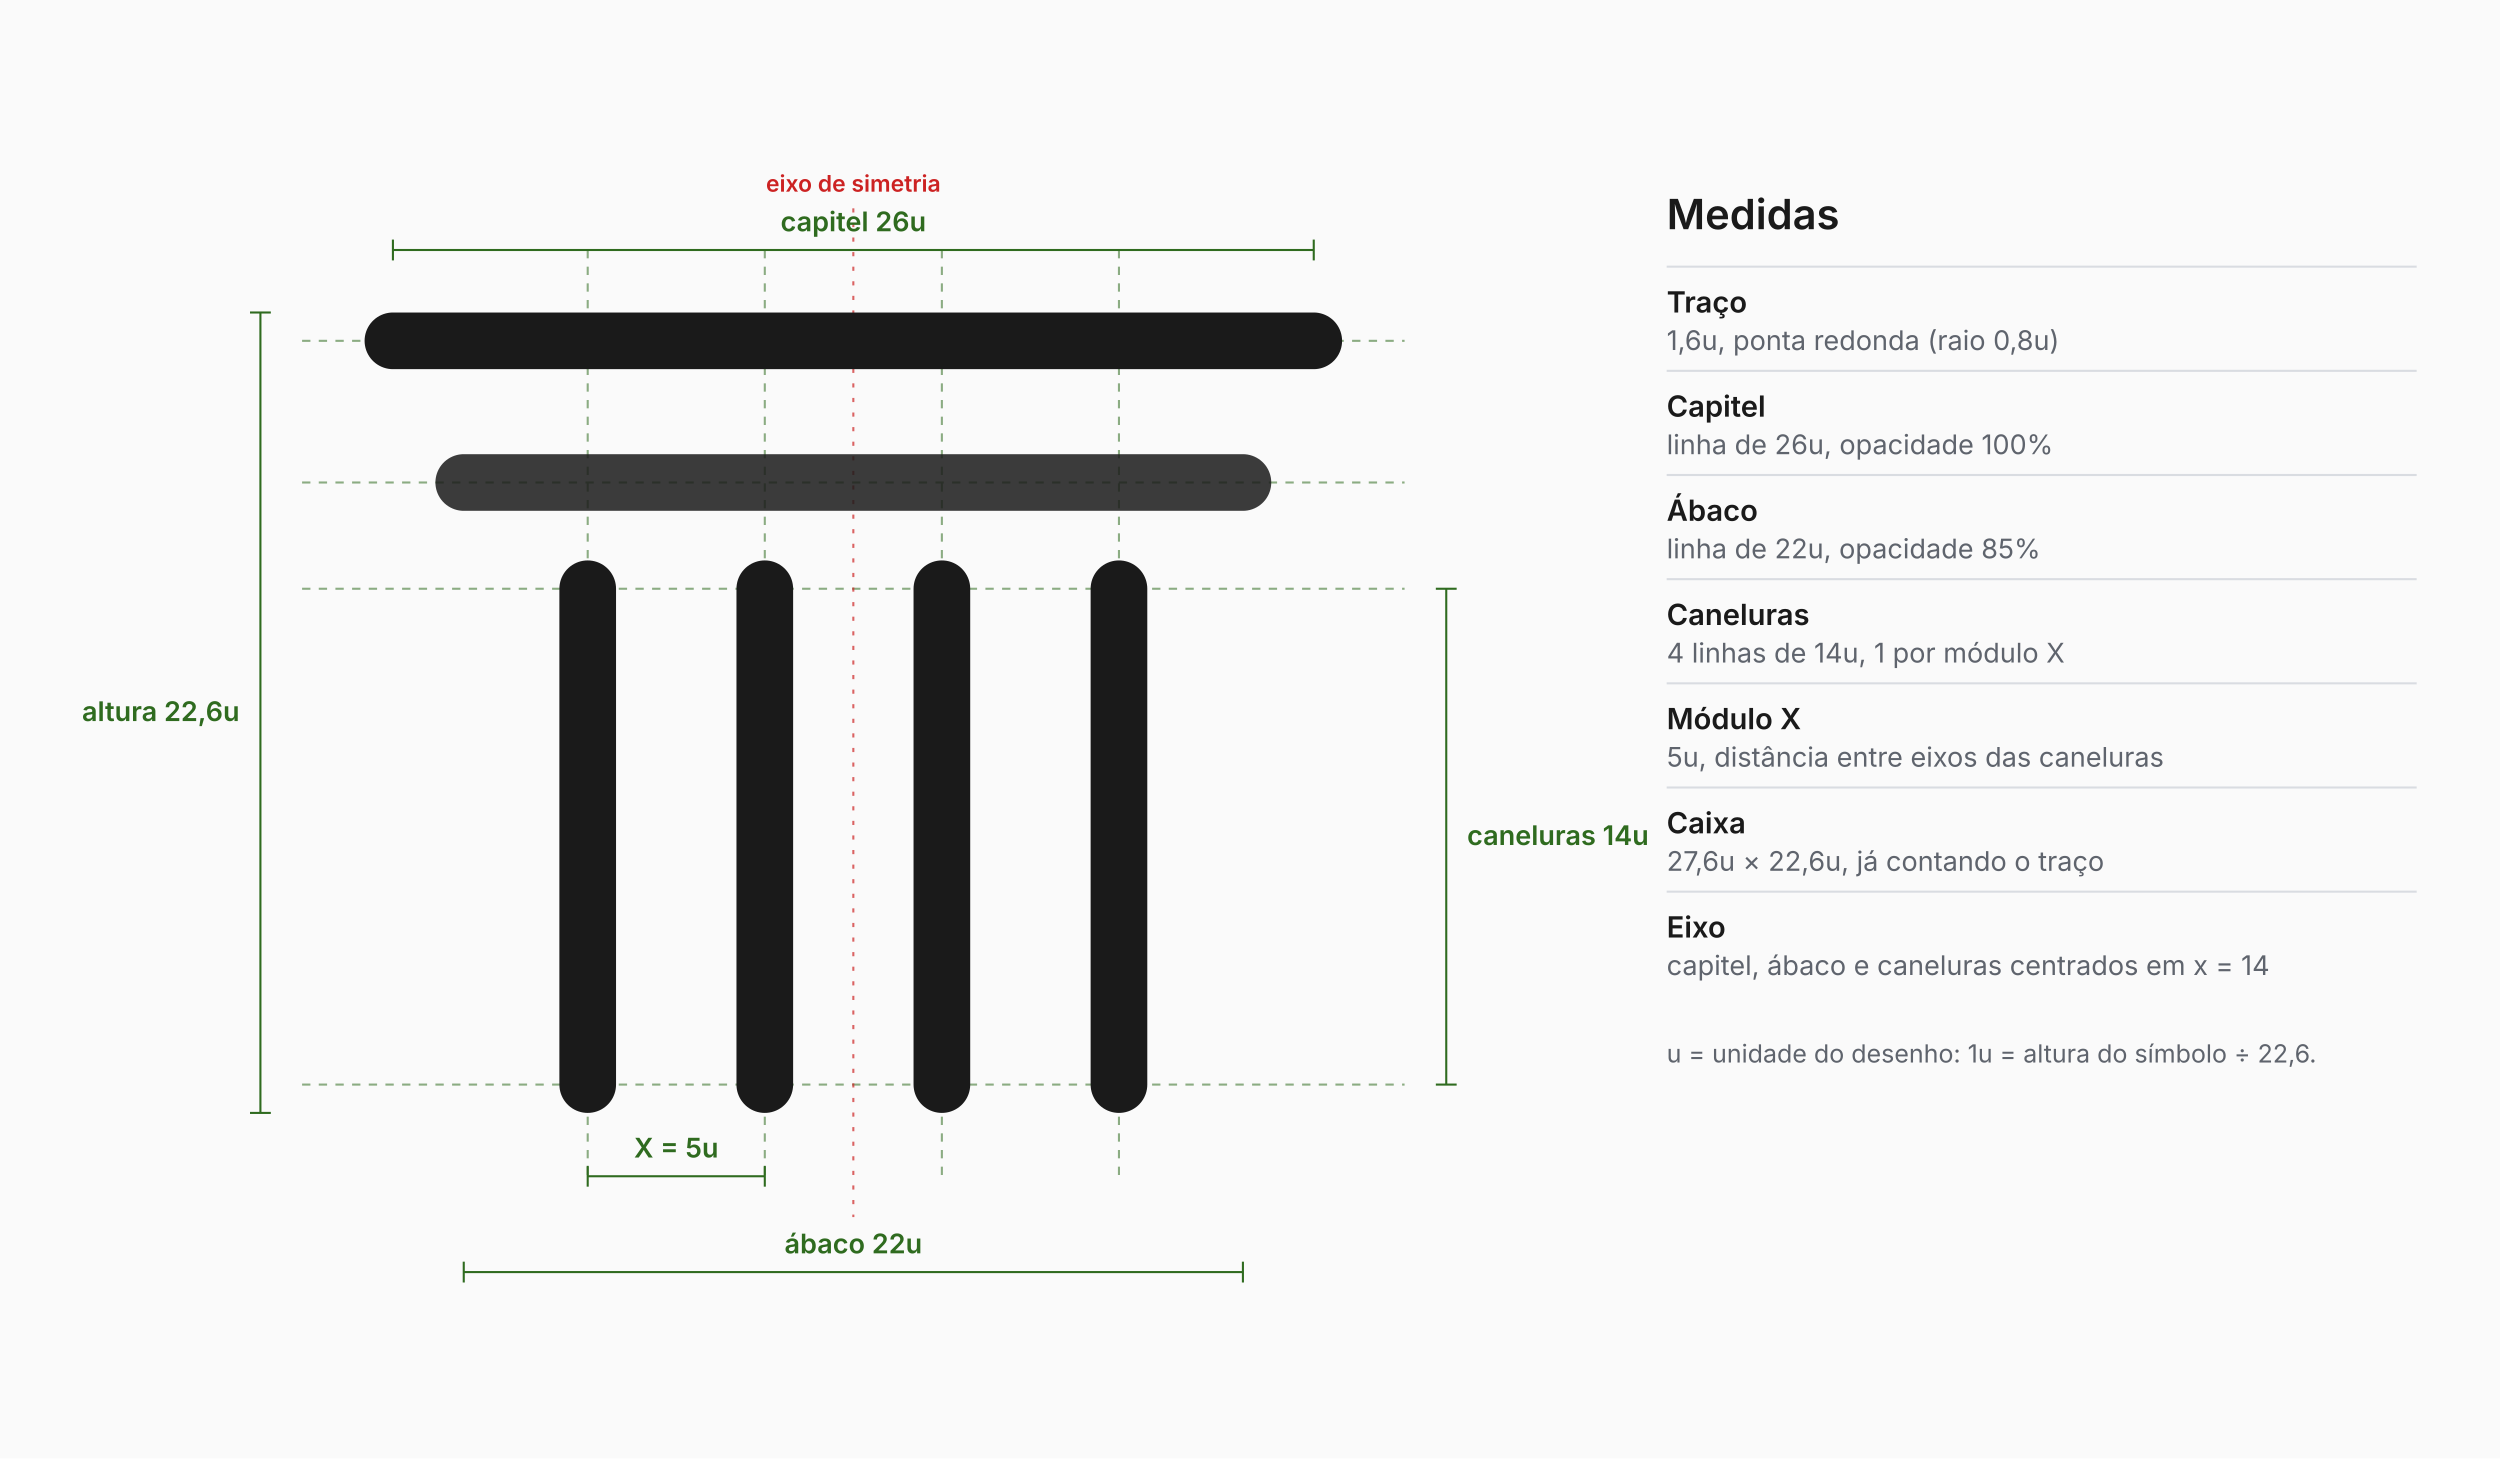
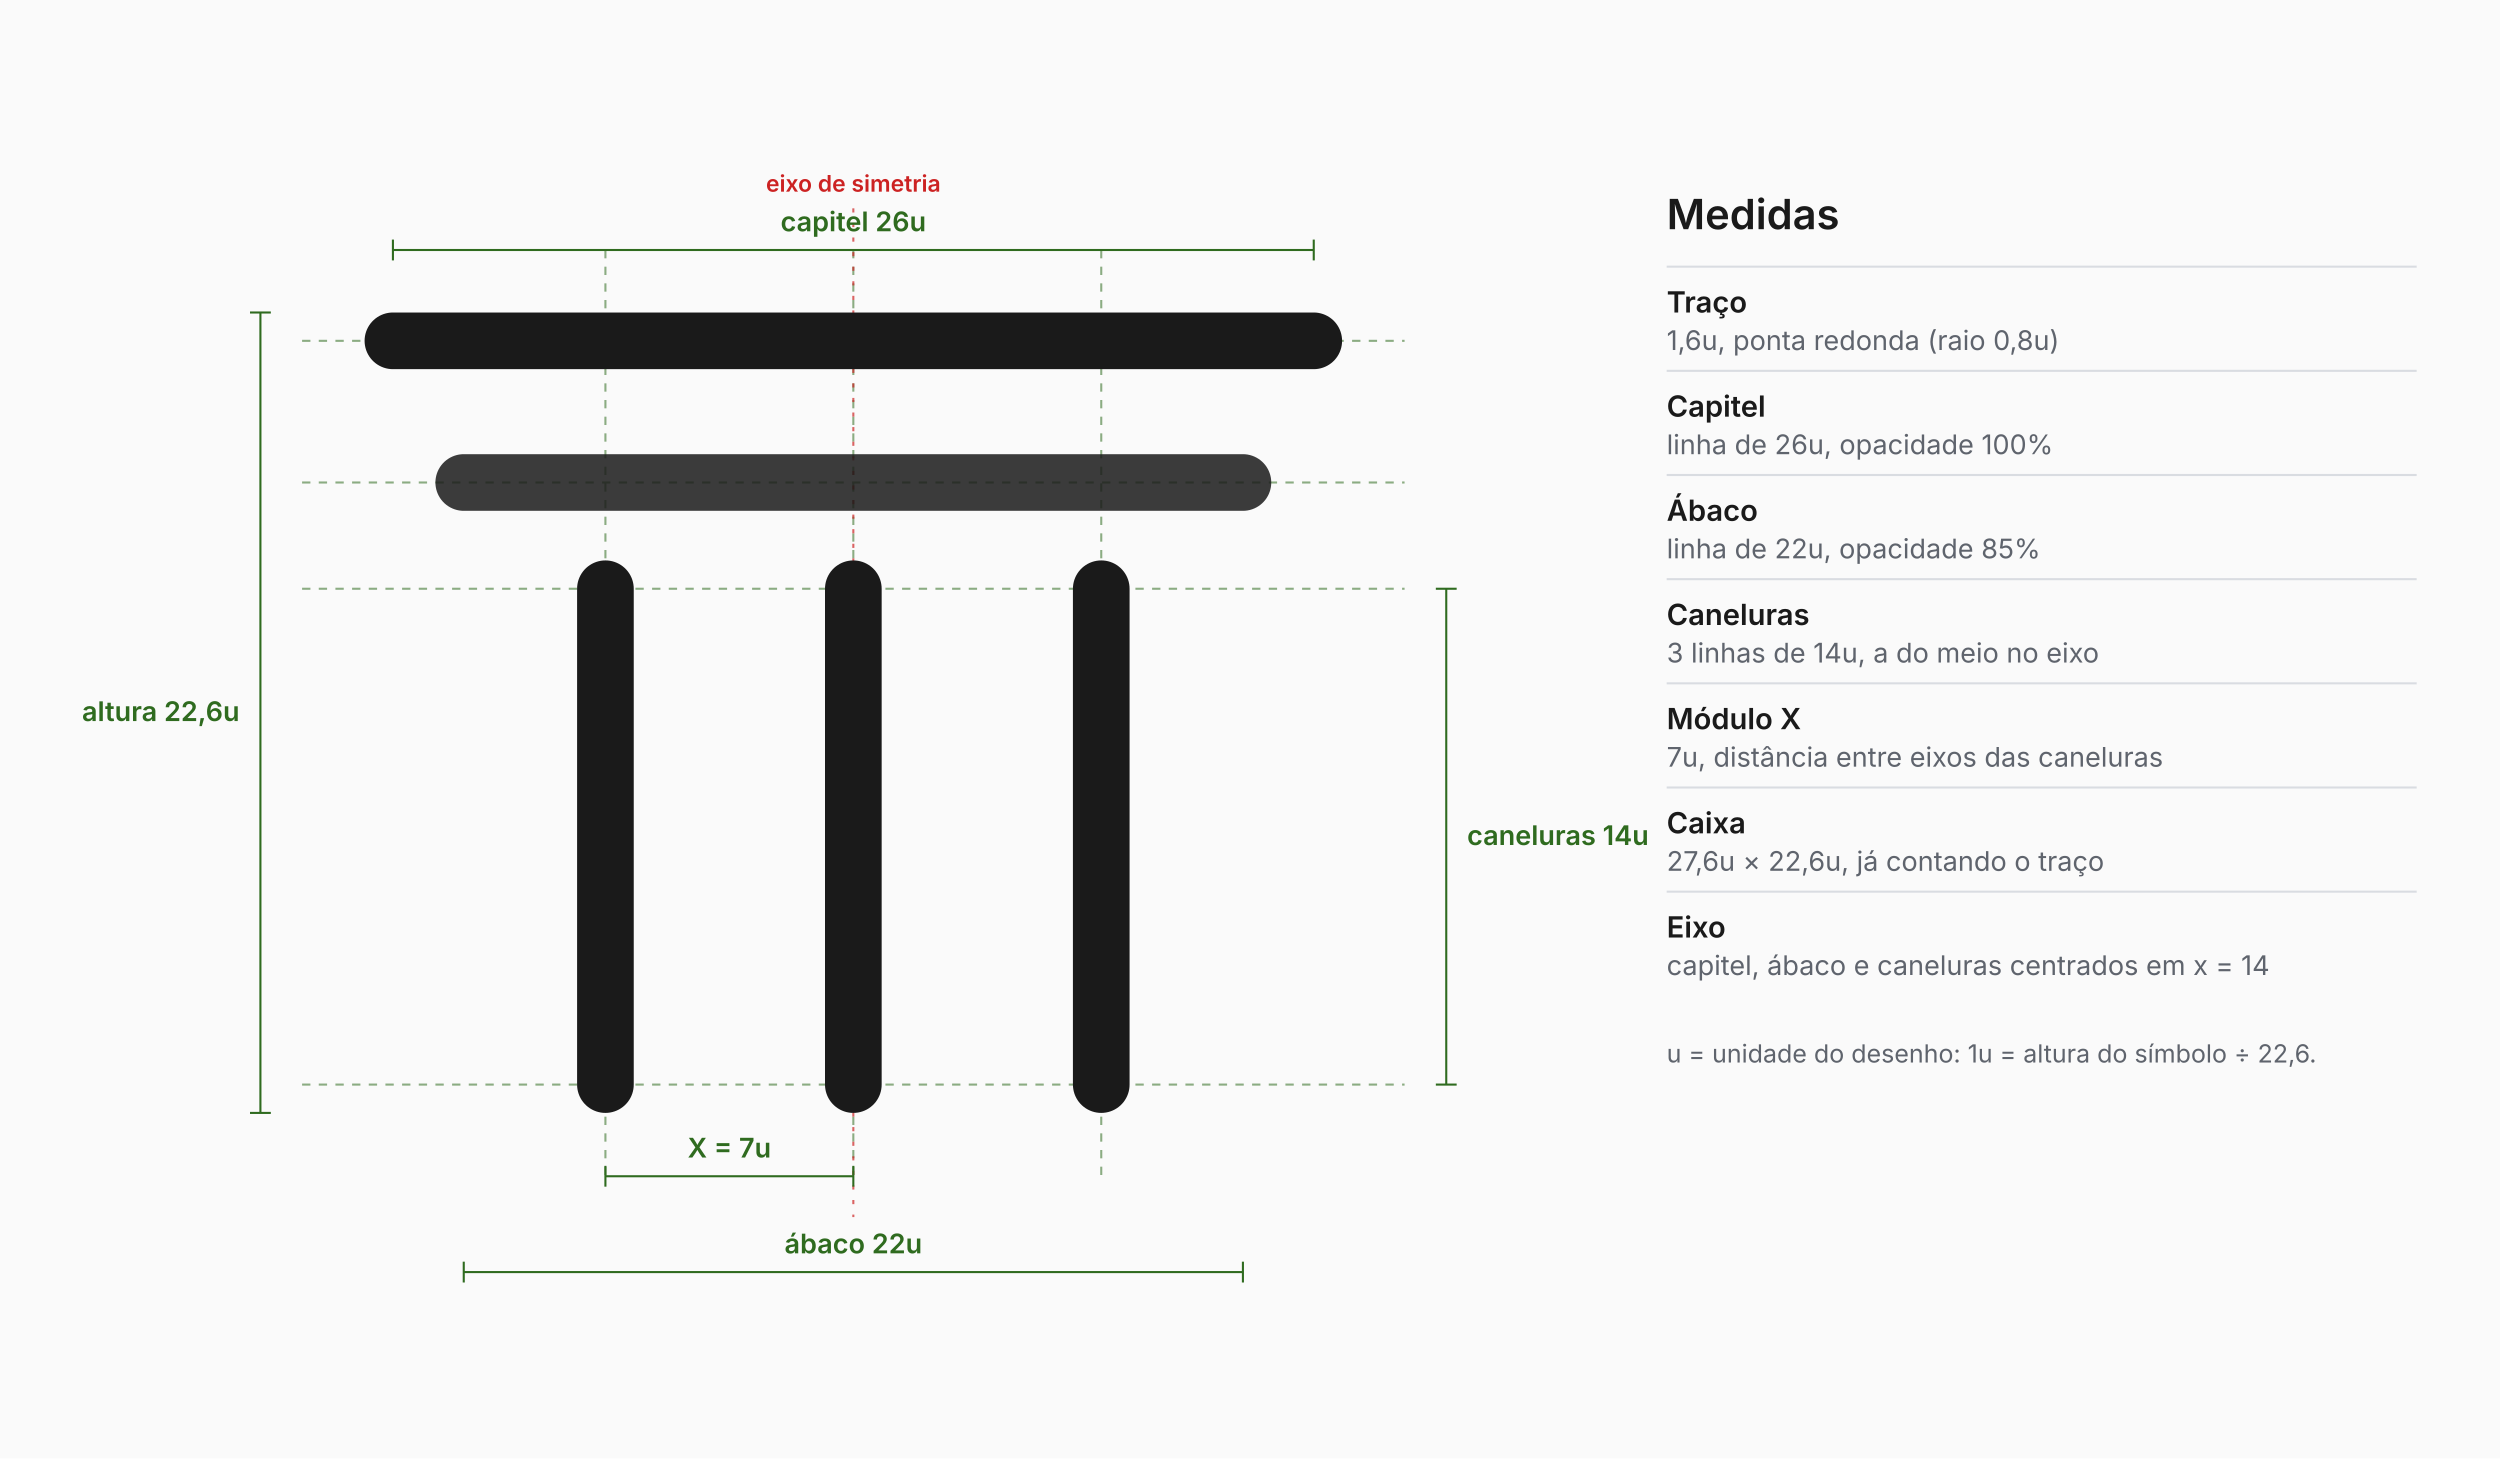
<svg xmlns="http://www.w3.org/2000/svg" viewBox="0 0 1200 700" width="1200" height="700" role="img" aria-label="Construção do símbolo Pilar">
  <rect width="1200" height="700" fill="#FAFAFA" />
-   <path d="M282.1 120.0V564.2" stroke="#2F6B1F" stroke-width="1" stroke-dasharray="4 4" opacity=".55" />
-   <path d="M367.1 120.0V564.2" stroke="#2F6B1F" stroke-width="1" stroke-dasharray="4 4" opacity=".55" />
-   <path d="M452.1 120.0V564.2" stroke="#2F6B1F" stroke-width="1" stroke-dasharray="4 4" opacity=".55" />
-   <path d="M537.1 120.0V564.2" stroke="#2F6B1F" stroke-width="1" stroke-dasharray="4 4" opacity=".55" />
+   <path d="M290.6 120.0V564.2" stroke="#2F6B1F" stroke-width="1" stroke-dasharray="4 4" opacity=".55" />
+   <path d="M409.6 120.0V564.2" stroke="#2F6B1F" stroke-width="1" stroke-dasharray="4 4" opacity=".55" />
+   <path d="M528.6 120.0V564.2" stroke="#2F6B1F" stroke-width="1" stroke-dasharray="4 4" opacity=".55" />
  <path d="M145.0 163.6H674.2" stroke="#2F6B1F" stroke-width="1" stroke-dasharray="4 4" opacity=".55" />
  <path d="M145.0 231.6H674.2" stroke="#2F6B1F" stroke-width="1" stroke-dasharray="4 4" opacity=".55" />
  <path d="M145.0 282.6H674.2" stroke="#2F6B1F" stroke-width="1" stroke-dasharray="4 4" opacity=".55" />
  <path d="M145.0 520.6H674.2" stroke="#2F6B1F" stroke-width="1" stroke-dasharray="4 4" opacity=".55" />
  <path d="M409.6 100.0V584.2" stroke="#CC2222" stroke-width="1" stroke-dasharray="2 5" opacity=".7" />
  <text x="409.6" y="92.0" font-family="Geist, Inter, system-ui, -apple-system, sans-serif" font-size="11" font-weight="600" fill="#CC2222" text-anchor="middle">eixo de simetria</text>
  <g stroke="#1A1A1A" stroke-width="27.2" stroke-linecap="round" fill="none">
    <path d="M188.6 163.6H630.6" />
    <path d="M222.6 231.6H596.6" stroke-opacity="0.85" />
-     <path d="M282.1 282.6V520.6" />
-     <path d="M367.1 282.6V520.6" />
-     <path d="M452.1 282.6V520.6" />
-     <path d="M537.1 282.6V520.6" />
+     <path d="M290.6 282.6V520.6" />
+     <path d="M409.6 282.6V520.6" />
+     <path d="M528.6 282.6V520.6" />
  </g>
-   <path d="M282.1 564.6H367.1M282.1 559.6V569.6M367.1 559.6V569.6" stroke="#2F6B1F" stroke-width="1" fill="none" />
-   <text x="324.6" y="555.6" font-family="Geist, Inter, system-ui, -apple-system, sans-serif" font-size="13" font-weight="600" fill="#2F6B1F" text-anchor="middle">X = 5u</text>
+   <path d="M290.6 564.6H409.6M290.6 559.6V569.6M409.6 559.6V569.6" stroke="#2F6B1F" stroke-width="1" fill="none" />
+   <text x="350.1" y="555.6" font-family="Geist, Inter, system-ui, -apple-system, sans-serif" font-size="13" font-weight="600" fill="#2F6B1F" text-anchor="middle">X = 7u</text>
  <path d="M188.6 120.0H630.6M188.6 115.0V125.0M630.6 115.0V125.0" stroke="#2F6B1F" stroke-width="1" fill="none" />
  <text x="409.6" y="111.0" font-family="Geist, Inter, system-ui, -apple-system, sans-serif" font-size="13" font-weight="600" fill="#2F6B1F" text-anchor="middle">capitel 26u</text>
  <path d="M222.6 610.6H596.6M222.6 605.6V615.6M596.6 605.6V615.6" stroke="#2F6B1F" stroke-width="1" fill="none" />
  <text x="409.6" y="601.6" font-family="Geist, Inter, system-ui, -apple-system, sans-serif" font-size="13" font-weight="600" fill="#2F6B1F" text-anchor="middle">ábaco 22u</text>
  <path d="M694.2 282.6V520.6M689.2 282.6H699.2M689.2 520.6H699.2" stroke="#2F6B1F" stroke-width="1" fill="none" />
  <text x="704.2" y="405.6" font-family="Geist, Inter, system-ui, -apple-system, sans-serif" font-size="13" font-weight="600" fill="#2F6B1F" text-anchor="start">caneluras 14u</text>
  <path d="M125.0 150.0V534.2M120.0 150.0H130.0M120.0 534.2H130.0" stroke="#2F6B1F" stroke-width="1" fill="none" />
  <text x="115.0" y="346.1" font-family="Geist, Inter, system-ui, -apple-system, sans-serif" font-size="13" font-weight="600" fill="#2F6B1F" text-anchor="end">altura 22,6u</text>
  <text x="800.0" y="110.0" font-family="Geist, Inter, system-ui, -apple-system, sans-serif" font-size="20" font-weight="600" fill="#1A1A1A" text-anchor="start">Medidas</text>
  <path d="M800 128H1160" stroke="#D9DCE1" />
  <text x="800.0" y="150.0" font-family="Geist, Inter, system-ui, -apple-system, sans-serif" font-size="14" font-weight="600" fill="#1A1A1A" text-anchor="start">Traço</text>
  <text x="800.0" y="168.0" font-family="Geist, Inter, system-ui, -apple-system, sans-serif" font-size="13" font-weight="400" fill="#5F646D" text-anchor="start">1,6u, ponta redonda (raio 0,8u)</text>
  <path d="M800 178H1160" stroke="#D9DCE1" />
  <text x="800.0" y="200.0" font-family="Geist, Inter, system-ui, -apple-system, sans-serif" font-size="14" font-weight="600" fill="#1A1A1A" text-anchor="start">Capitel</text>
  <text x="800.0" y="218.0" font-family="Geist, Inter, system-ui, -apple-system, sans-serif" font-size="13" font-weight="400" fill="#5F646D" text-anchor="start">linha de 26u, opacidade 100%</text>
  <path d="M800 228H1160" stroke="#D9DCE1" />
  <text x="800.0" y="250.0" font-family="Geist, Inter, system-ui, -apple-system, sans-serif" font-size="14" font-weight="600" fill="#1A1A1A" text-anchor="start">Ábaco</text>
  <text x="800.0" y="268.0" font-family="Geist, Inter, system-ui, -apple-system, sans-serif" font-size="13" font-weight="400" fill="#5F646D" text-anchor="start">linha de 22u, opacidade 85%</text>
  <path d="M800 278H1160" stroke="#D9DCE1" />
  <text x="800.0" y="300.0" font-family="Geist, Inter, system-ui, -apple-system, sans-serif" font-size="14" font-weight="600" fill="#1A1A1A" text-anchor="start">Caneluras</text>
-   <text x="800.0" y="318.0" font-family="Geist, Inter, system-ui, -apple-system, sans-serif" font-size="13" font-weight="400" fill="#5F646D" text-anchor="start">4 linhas de 14u, 1 por módulo X</text>
+   <text x="800.0" y="318.0" font-family="Geist, Inter, system-ui, -apple-system, sans-serif" font-size="13" font-weight="400" fill="#5F646D" text-anchor="start">3 linhas de 14u, a do meio no eixo</text>
  <path d="M800 328H1160" stroke="#D9DCE1" />
  <text x="800.0" y="350.0" font-family="Geist, Inter, system-ui, -apple-system, sans-serif" font-size="14" font-weight="600" fill="#1A1A1A" text-anchor="start">Módulo X</text>
-   <text x="800.0" y="368.0" font-family="Geist, Inter, system-ui, -apple-system, sans-serif" font-size="13" font-weight="400" fill="#5F646D" text-anchor="start">5u, distância entre eixos das caneluras</text>
+   <text x="800.0" y="368.0" font-family="Geist, Inter, system-ui, -apple-system, sans-serif" font-size="13" font-weight="400" fill="#5F646D" text-anchor="start">7u, distância entre eixos das caneluras</text>
  <path d="M800 378H1160" stroke="#D9DCE1" />
  <text x="800.0" y="400.0" font-family="Geist, Inter, system-ui, -apple-system, sans-serif" font-size="14" font-weight="600" fill="#1A1A1A" text-anchor="start">Caixa</text>
  <text x="800.0" y="418.0" font-family="Geist, Inter, system-ui, -apple-system, sans-serif" font-size="13" font-weight="400" fill="#5F646D" text-anchor="start">27,6u × 22,6u, já contando o traço</text>
  <path d="M800 428H1160" stroke="#D9DCE1" />
  <text x="800.0" y="450.0" font-family="Geist, Inter, system-ui, -apple-system, sans-serif" font-size="14" font-weight="600" fill="#1A1A1A" text-anchor="start">Eixo</text>
  <text x="800.0" y="468.0" font-family="Geist, Inter, system-ui, -apple-system, sans-serif" font-size="13" font-weight="400" fill="#5F646D" text-anchor="start">capitel, ábaco e caneluras centrados em x = 14</text>
  <text x="800.0" y="510.0" font-family="Geist, Inter, system-ui, -apple-system, sans-serif" font-size="12" font-weight="400" fill="#5F646D" text-anchor="start">u = unidade do desenho: 1u = altura do símbolo ÷ 22,6.</text>
</svg>
